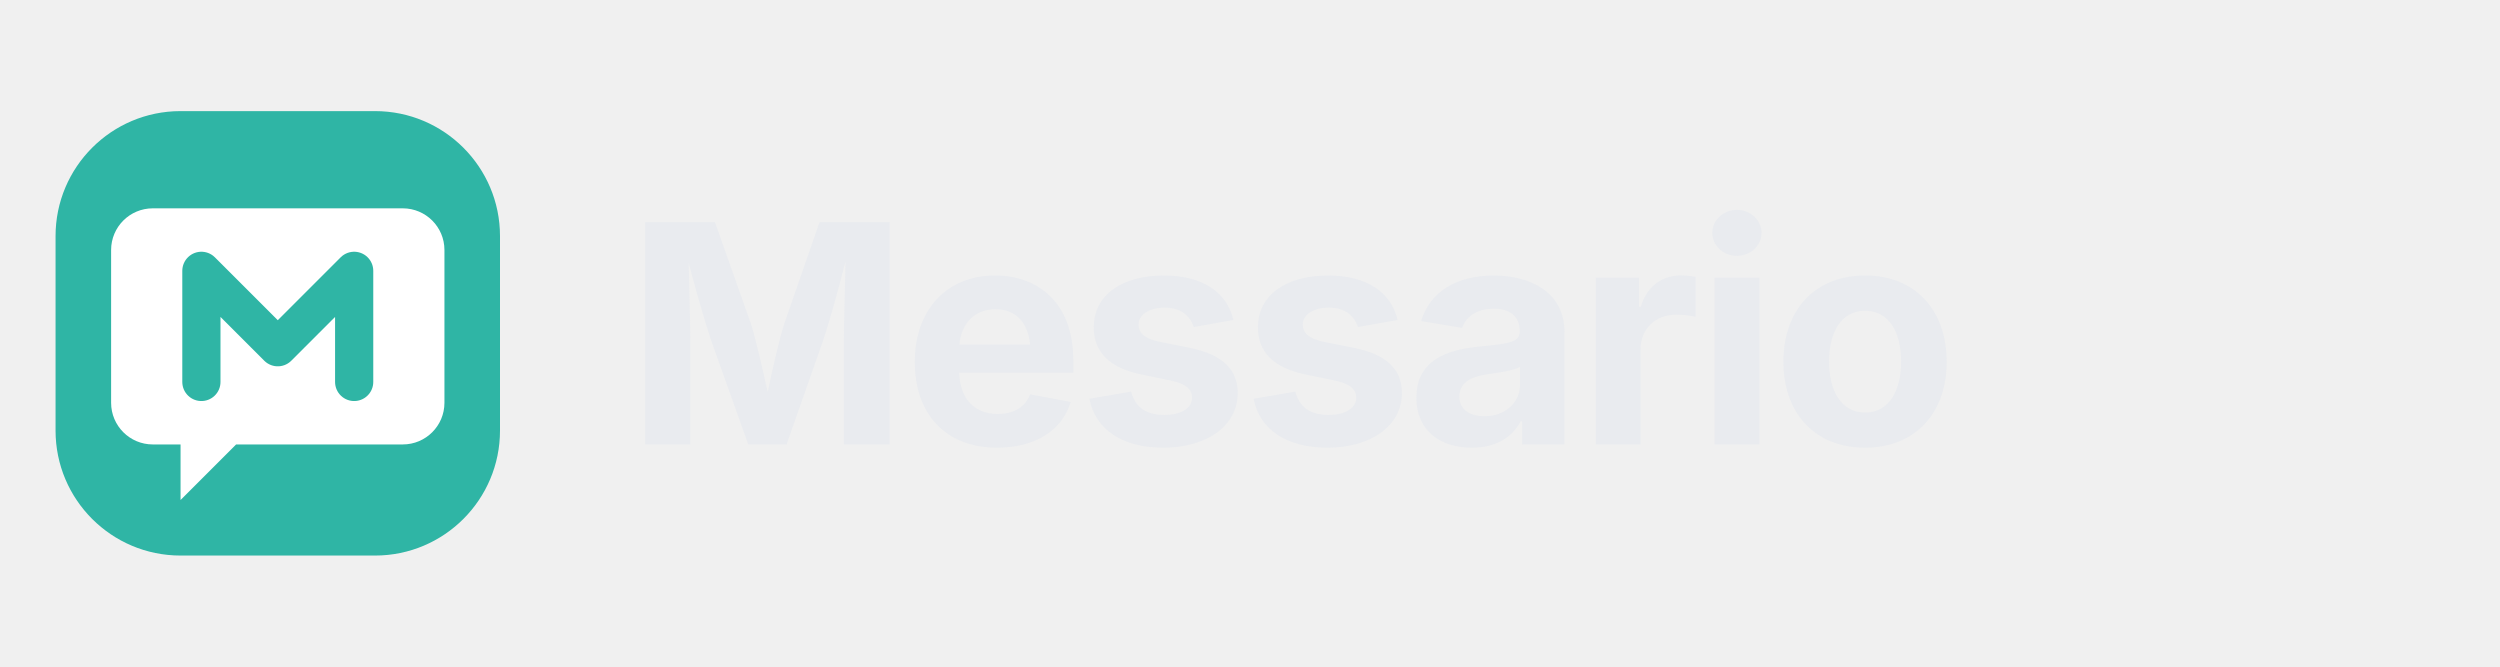
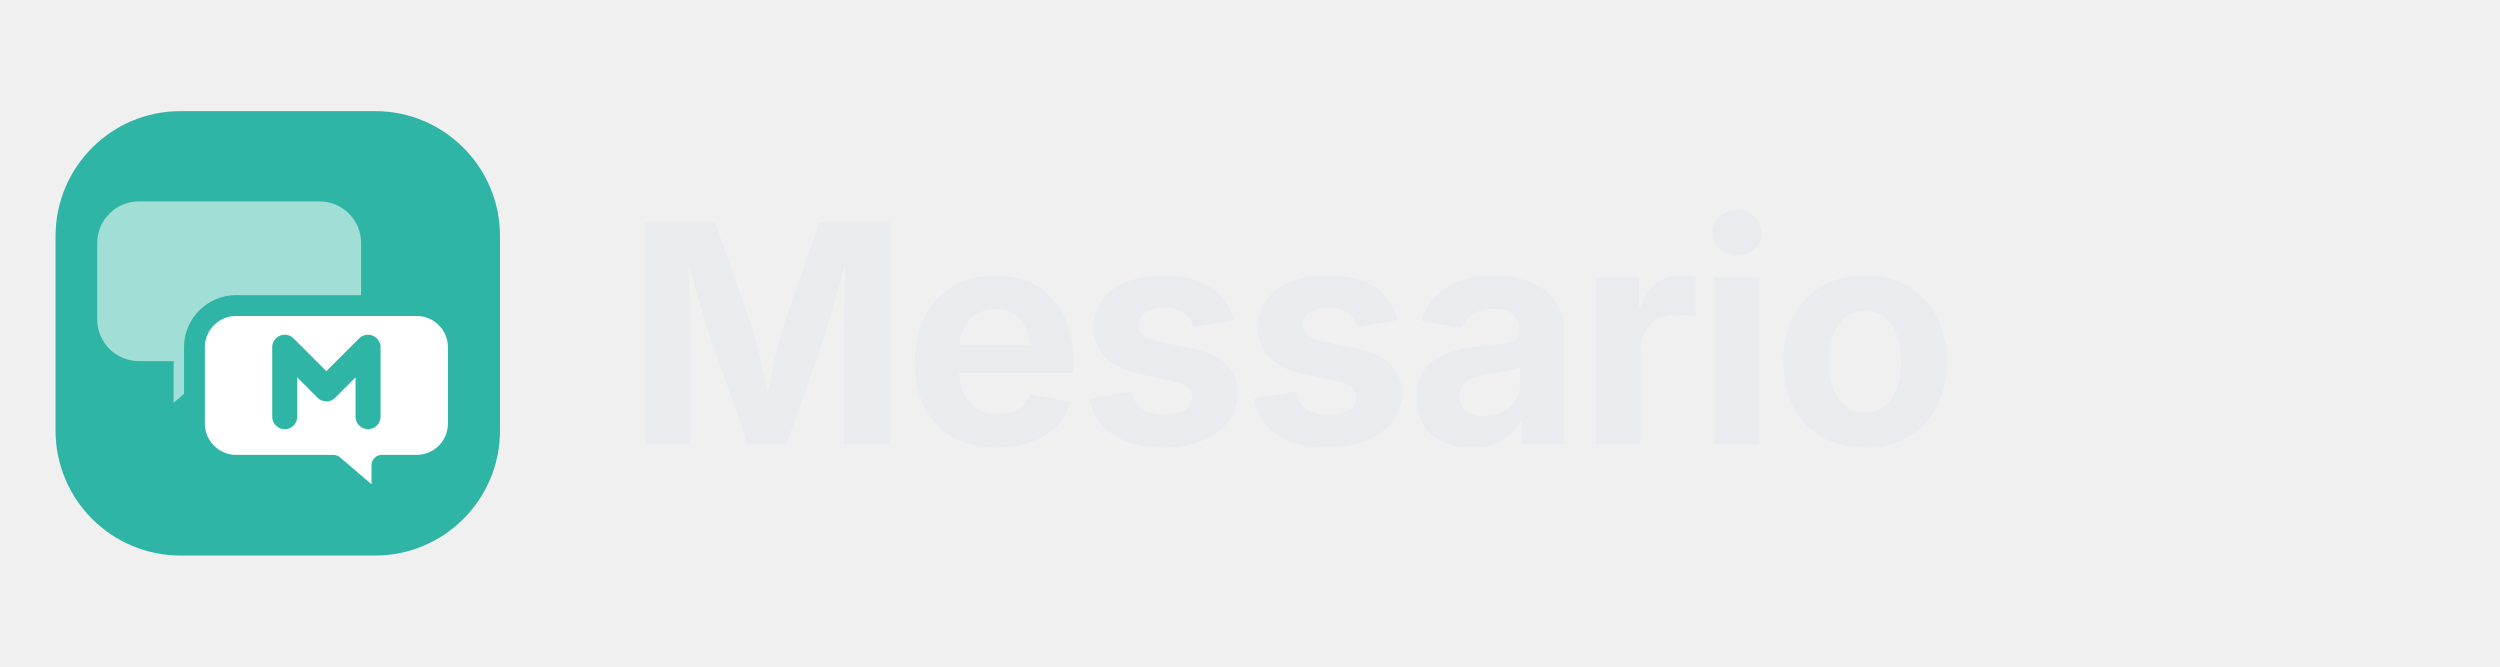
<svg xmlns="http://www.w3.org/2000/svg" width="360" height="96" viewBox="0 0 360 96" role="img" aria-label="Messario">
-   <g transform="translate(8 16) scale(1)">
+   <g transform="translate(8 16)">
    <rect width="64" height="64" rx="18" fill="#2FB5A5" />
-     <path d="M14 14h36a6 6 0 0 1 6 6v22a6 6 0 0 1-6 6H26l-8 8v-8h-4a6 6 0 0 1-6-6V20a6 6 0 0 1 6-6z" fill="#FFFFFF" />
-     <path d="M21 39V23l11 11 11-11v16" fill="none" stroke="#2FB5A5" stroke-width="5.5" stroke-linecap="round" stroke-linejoin="round" />
+     <path d="M12 13h26a6 6 0 0 1 6 6v11a6 6 0 0 1-6 6H24l-7 6v-6h-5a6 6 0 0 1-6-6V19a6 6 0 0 1 6-6z" fill="#FFFFFF" opacity="0.55" />
+     <path d="M26 28h26a6 6 0 0 1 6 6v11a6 6 0 0 1-6 6h-5v6l-7-6H26a6 6 0 0 1-6-6V34a6 6 0 0 1 6-6z" fill="#FFFFFF" stroke="#2FB5A5" stroke-width="3" stroke-linejoin="round" />
+     <path d="M33 44V34l6 6 6-6v10" fill="none" stroke="#2FB5A5" stroke-width="3.6" stroke-linecap="round" stroke-linejoin="round" />
  </g>
  <text x="90" y="64" font-family="Instrument Sans, IBM Plex Sans Thai, system-ui, -apple-system, sans-serif" font-size="44" font-weight="700" letter-spacing="-1" fill="#E9EBEF">Messario</text>
</svg>
